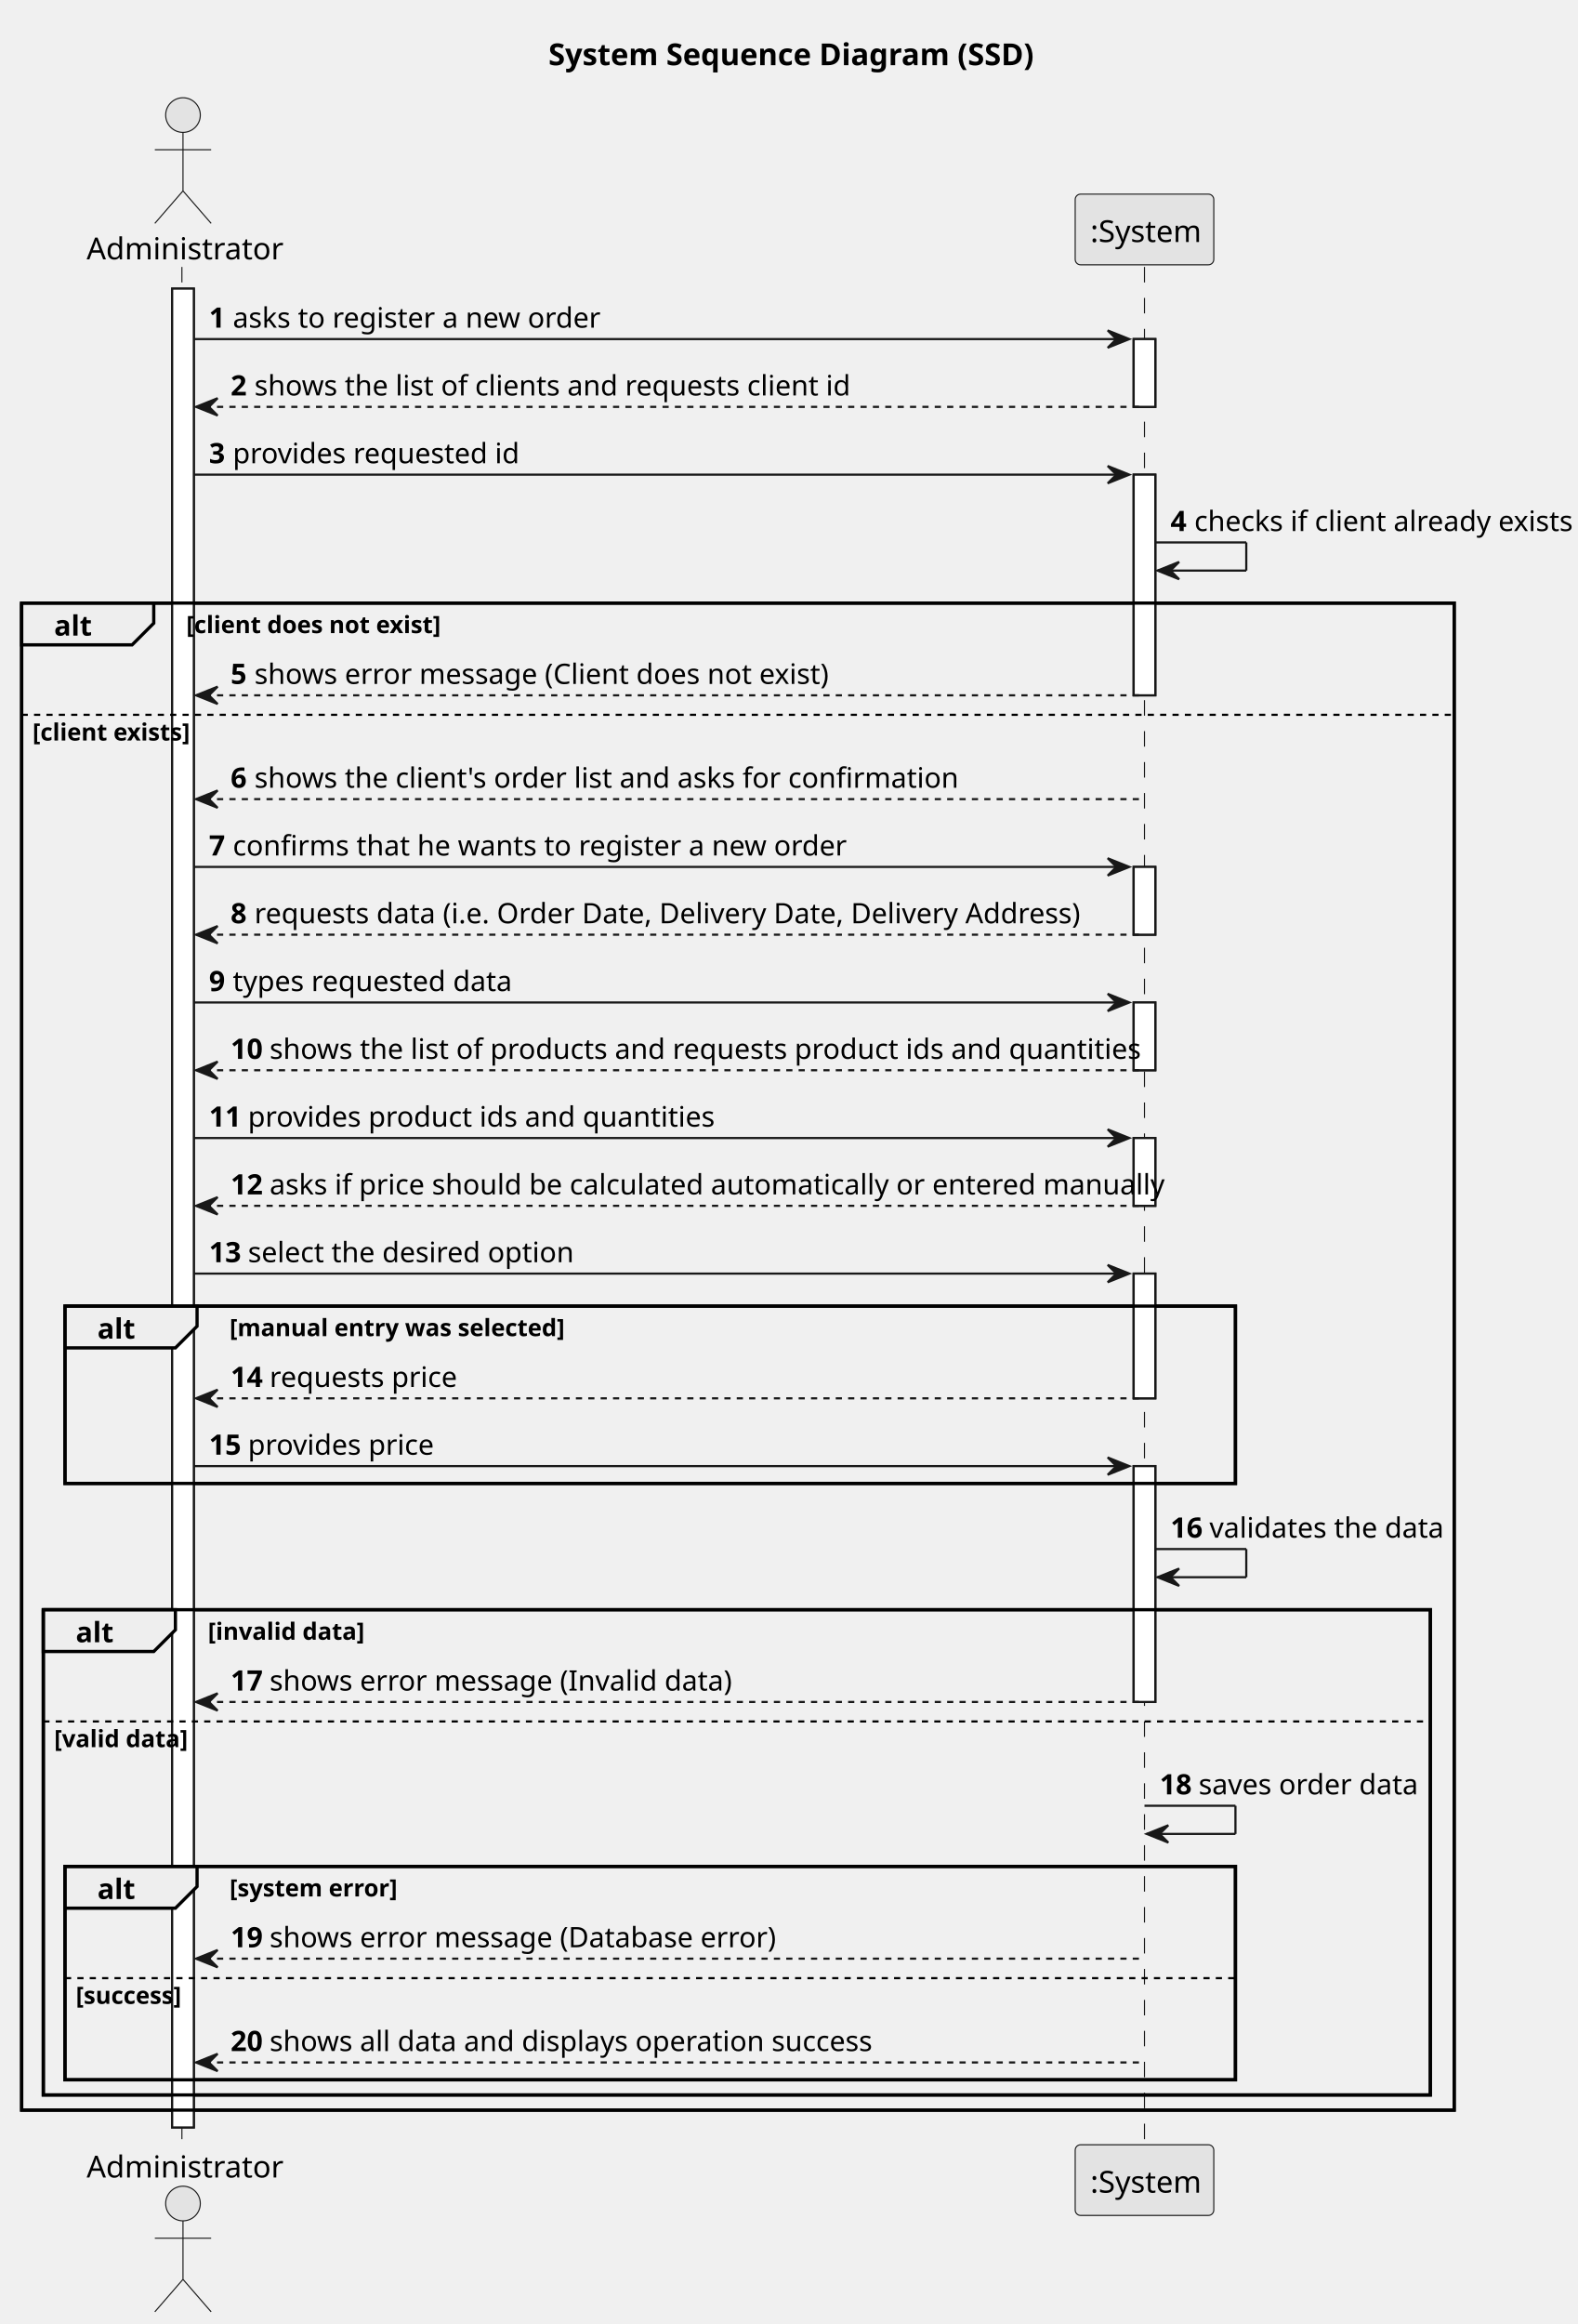
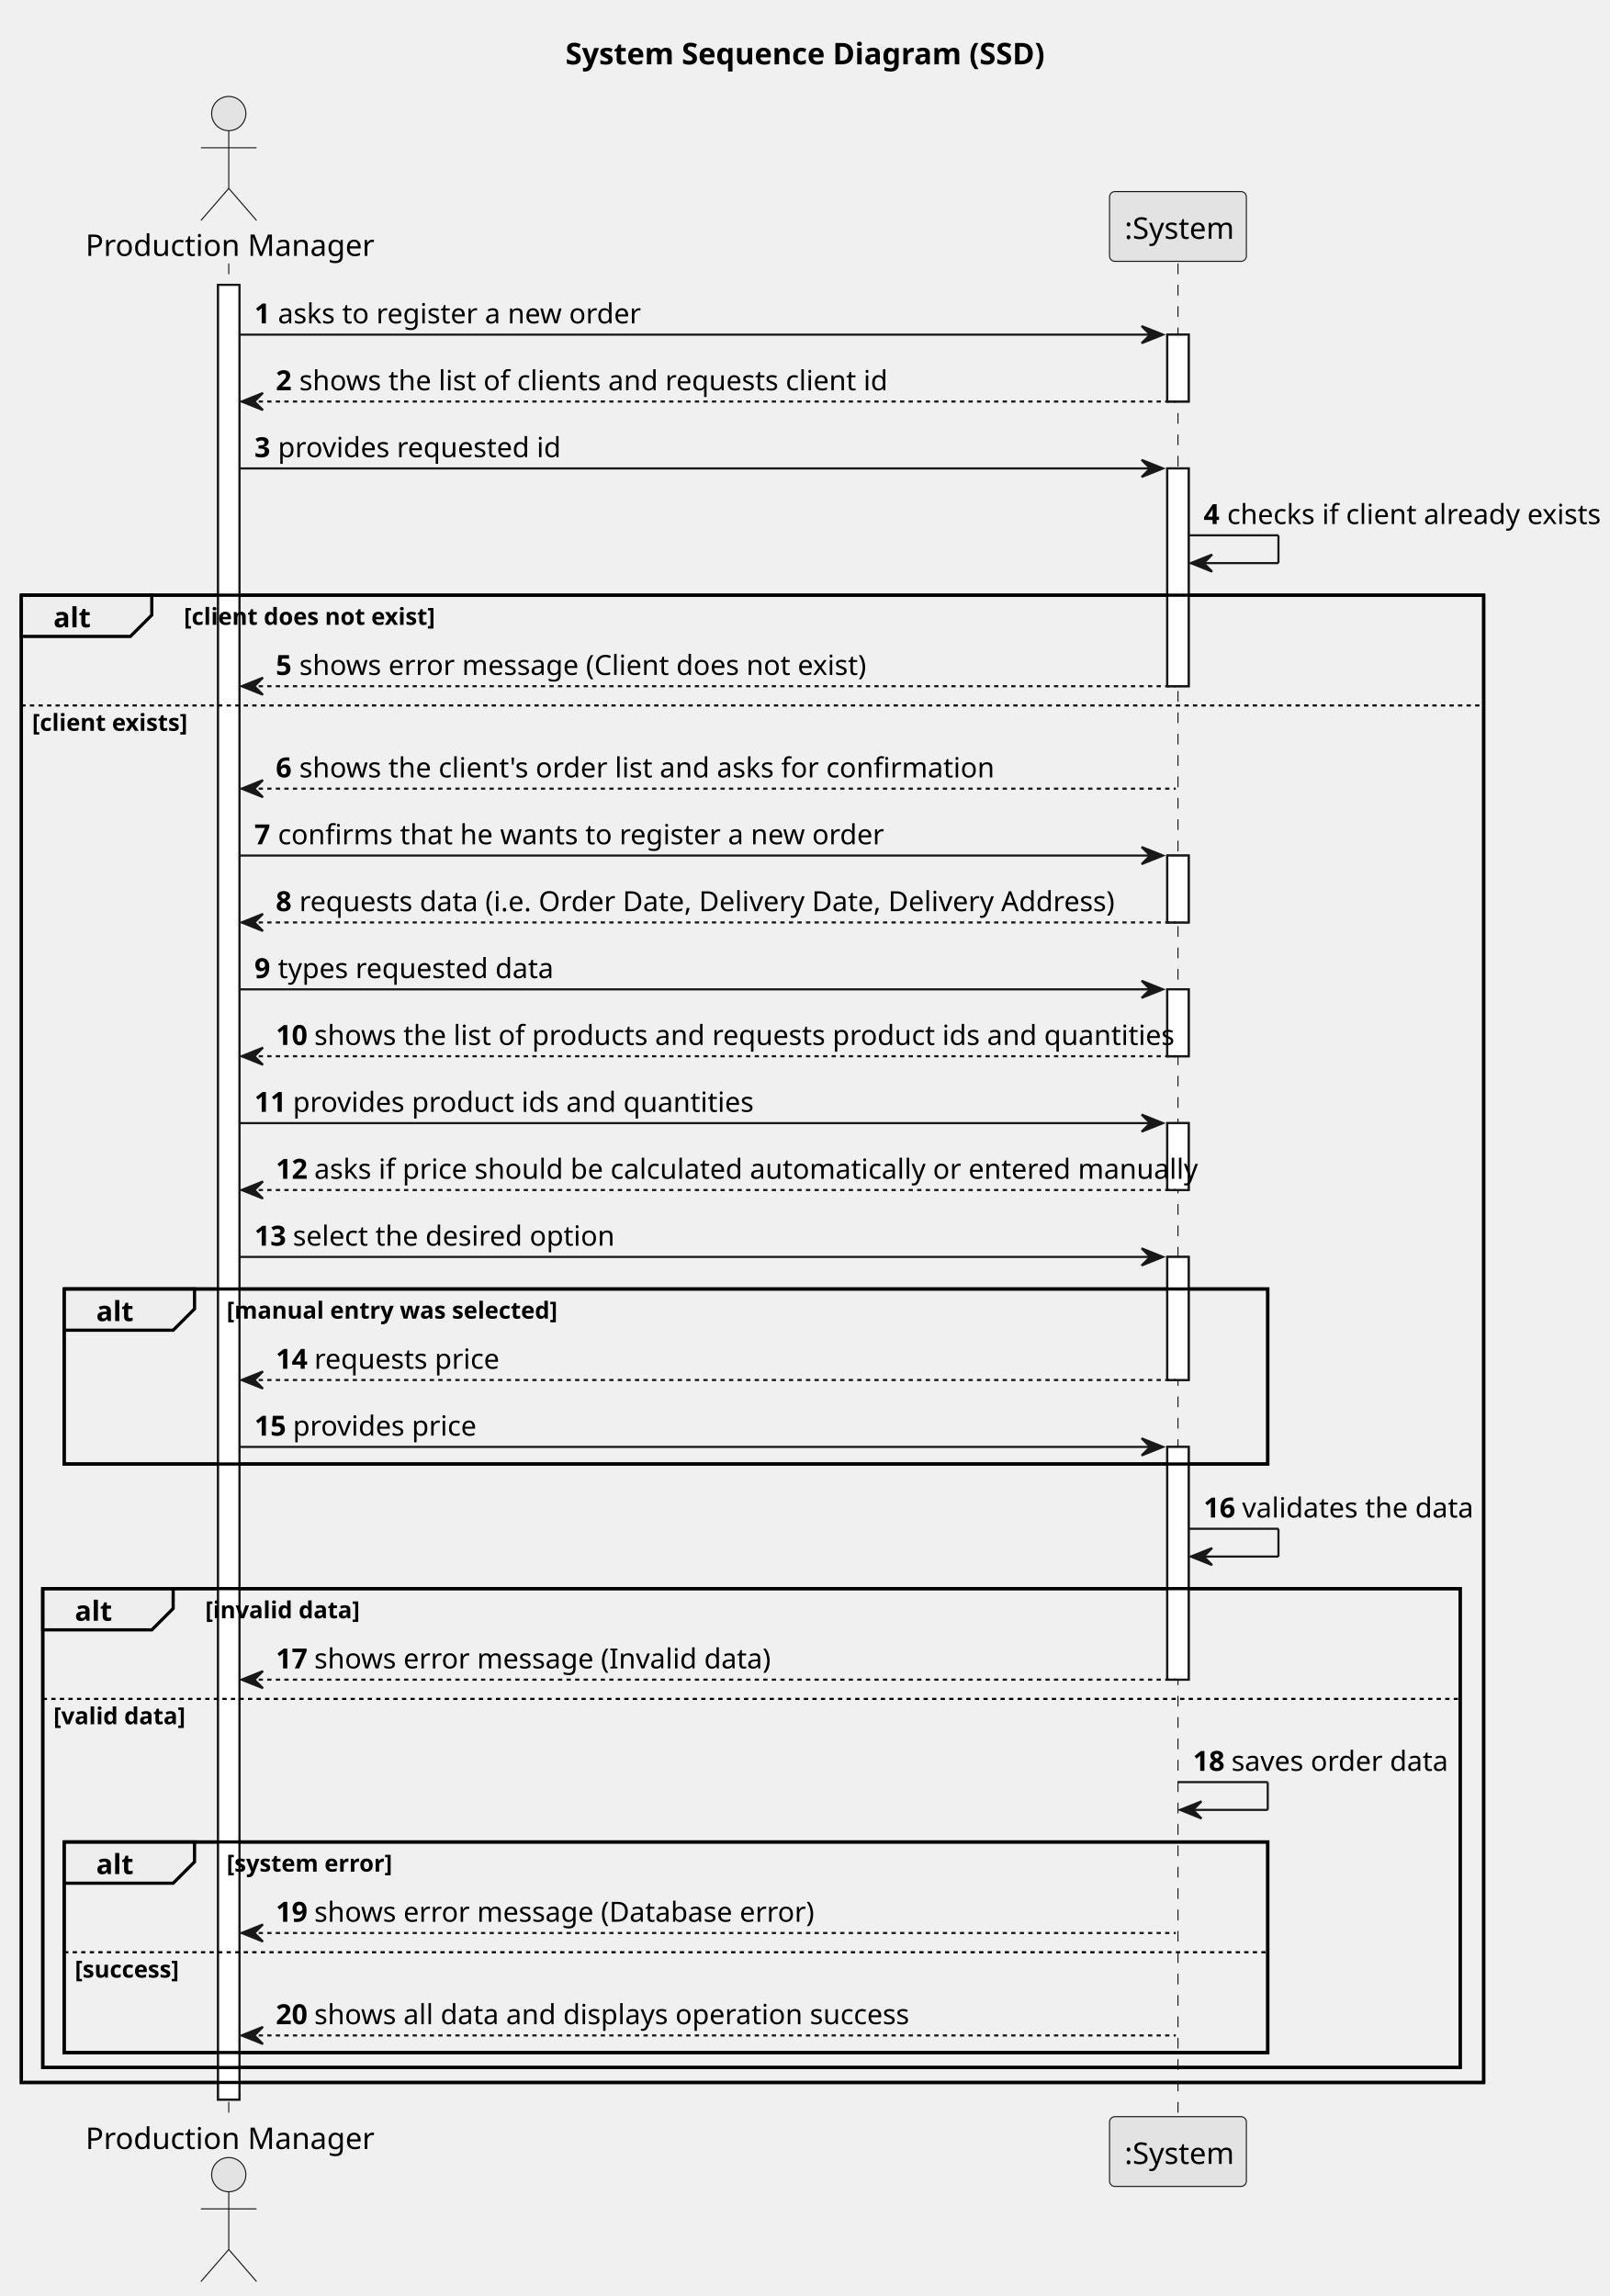
- <svg xmlns="http://www.w3.org/2000/svg" contentStyleType="text/css" height="751.8px" preserveAspectRatio="none" style="width:510px;height:751px;background:#FFFFFF;" version="1.1" viewBox="0 0 510 751" width="511px" zoomAndPan="magnify">
+ <svg xmlns="http://www.w3.org/2000/svg" contentStyleType="text/css" height="1074px" preserveAspectRatio="none" style="width:753px;height:1074px;background:#FFFFFF;" version="1.1" viewBox="0 0 753 1074" width="753px" zoomAndPan="magnify">
  <defs />
  <g>
-     <text fill="#000000" font-family="sans-serif" font-size="9.8" font-weight="bold" lengthAdjust="spacing" textLength="159.6" x="177.275" y="21.075">System Sequence Diagram (SSD)</text>
-     <rect fill="#FFFFFF" height="594.214" style="stroke:#181818;stroke-width:0.7;" width="7" x="55.65" y="93.269" />
-     <rect fill="#FFFFFF" height="21.904" style="stroke:#181818;stroke-width:0.7;" width="7" x="366.45" y="109.573" />
-     <rect fill="#FFFFFF" height="71.311" style="stroke:#181818;stroke-width:0.7;" width="7" x="366.45" y="153.381" />
-     <rect fill="#FFFFFF" height="21.904" style="stroke:#181818;stroke-width:0.7;" width="7" x="366.45" y="280.141" />
-     <rect fill="#FFFFFF" height="21.904" style="stroke:#181818;stroke-width:0.7;" width="7" x="366.45" y="323.948" />
-     <rect fill="#FFFFFF" height="21.904" style="stroke:#181818;stroke-width:0.7;" width="7" x="366.45" y="367.756" />
-     <rect fill="#FFFFFF" height="40.307" style="stroke:#181818;stroke-width:0.7;" width="7" x="366.45" y="411.563" />
-     <rect fill="#FFFFFF" height="76.211" style="stroke:#181818;stroke-width:0.7;" width="7" x="366.45" y="473.774" />
-     <rect fill="none" height="486.999" style="stroke:#000000;stroke-width:1.05;" width="463.05" x="7" y="194.884" />
-     <rect fill="none" height="57.311" style="stroke:#000000;stroke-width:1.05;" width="378.35" x="21" y="422.063" />
-     <rect fill="none" height="156.805" style="stroke:#000000;stroke-width:1.05;" width="448.35" x="14" y="520.178" />
-     <rect fill="none" height="68.953" style="stroke:#000000;stroke-width:1.05;" width="378.35" x="21" y="603.131" />
-     <line style="stroke:#181818;stroke-width:0.35;stroke-dasharray:5.0,5.0;" x1="58.8" x2="58.8" y1="86.269" y2="693.783" />
-     <line style="stroke:#181818;stroke-width:0.35;stroke-dasharray:5.0,5.0;" x1="369.95" x2="369.95" y1="86.269" y2="693.783" />
-     <text fill="#000000" font-family="sans-serif" font-size="9.8" lengthAdjust="spacing" textLength="58.1" x="28" y="83.81">Administrator</text>
-     <ellipse cx="59.15" cy="37.185" fill="#E3E3E3" rx="5.6" ry="5.6" style="stroke:#181818;stroke-width:0.35;" />
-     <path d="M59.15,42.785 L59.15,61.685 M50.05,48.385 L68.25,48.385 M59.15,61.685 L50.05,72.185 M59.15,61.685 L68.25,72.185 " fill="none" style="stroke:#181818;stroke-width:0.35;" />
-     <text fill="#000000" font-family="sans-serif" font-size="9.8" lengthAdjust="spacing" textLength="58.1" x="28" y="703.659">Administrator</text>
-     <ellipse cx="59.15" cy="712.068" fill="#E3E3E3" rx="5.6" ry="5.6" style="stroke:#181818;stroke-width:0.35;" />
-     <path d="M59.15,717.668 L59.15,736.568 M50.05,723.268 L68.25,723.268 M59.15,736.568 L50.05,747.068 M59.15,736.568 L68.25,747.068 " fill="none" style="stroke:#181818;stroke-width:0.35;" />
-     <rect fill="#E3E3E3" height="22.835" rx="1.75" ry="1.75" style="stroke:#181818;stroke-width:0.35;" width="44.8" x="347.55" y="62.735" />
-     <text fill="#000000" font-family="sans-serif" font-size="9.8" lengthAdjust="spacing" textLength="35" x="352.45" y="78.21">:System</text>
-     <rect fill="#E3E3E3" height="22.835" rx="1.75" ry="1.75" style="stroke:#181818;stroke-width:0.35;" width="44.8" x="347.55" y="693.083" />
-     <text fill="#000000" font-family="sans-serif" font-size="9.8" lengthAdjust="spacing" textLength="35" x="352.45" y="708.559">:System</text>
-     <rect fill="#FFFFFF" height="594.214" style="stroke:#181818;stroke-width:0.7;" width="7" x="55.65" y="93.269" />
-     <rect fill="#FFFFFF" height="21.904" style="stroke:#181818;stroke-width:0.7;" width="7" x="366.45" y="109.573" />
-     <rect fill="#FFFFFF" height="71.311" style="stroke:#181818;stroke-width:0.7;" width="7" x="366.45" y="153.381" />
-     <rect fill="#FFFFFF" height="21.904" style="stroke:#181818;stroke-width:0.7;" width="7" x="366.45" y="280.141" />
-     <rect fill="#FFFFFF" height="21.904" style="stroke:#181818;stroke-width:0.7;" width="7" x="366.45" y="323.948" />
-     <rect fill="#FFFFFF" height="21.904" style="stroke:#181818;stroke-width:0.7;" width="7" x="366.45" y="367.756" />
-     <rect fill="#FFFFFF" height="40.307" style="stroke:#181818;stroke-width:0.7;" width="7" x="366.45" y="411.563" />
-     <rect fill="#FFFFFF" height="76.211" style="stroke:#181818;stroke-width:0.7;" width="7" x="366.45" y="473.774" />
-     <polygon fill="#181818" points="358.05,106.773,365.05,109.573,358.05,112.373,360.85,109.573" style="stroke:#181818;stroke-width:0.7;" />
-     <line style="stroke:#181818;stroke-width:0.7;" x1="62.65" x2="362.25" y1="109.573" y2="109.573" />
-     <text fill="#000000" font-family="sans-serif" font-size="9.1" font-weight="bold" lengthAdjust="spacing" textLength="4.9" x="67.55" y="105.889">1</text>
-     <text fill="#000000" font-family="sans-serif" font-size="9.1" lengthAdjust="spacing" textLength="112.7" x="75.25" y="105.889">asks to register a new order</text>
-     <polygon fill="#181818" points="70.35,128.677,63.35,131.477,70.35,134.277,67.55,131.477" style="stroke:#181818;stroke-width:0.7;" />
-     <line style="stroke:#181818;stroke-width:0.7;stroke-dasharray:2.0,2.0;" x1="66.15" x2="369.25" y1="131.477" y2="131.477" />
-     <text fill="#000000" font-family="sans-serif" font-size="9.1" font-weight="bold" lengthAdjust="spacing" textLength="4.9" x="74.55" y="127.793">2</text>
-     <text fill="#000000" font-family="sans-serif" font-size="9.1" lengthAdjust="spacing" textLength="184.8" x="82.25" y="127.793">shows the list of clients and requests client id</text>
-     <polygon fill="#181818" points="358.05,150.581,365.05,153.381,358.05,156.181,360.85,153.381" style="stroke:#181818;stroke-width:0.7;" />
-     <line style="stroke:#181818;stroke-width:0.7;" x1="62.65" x2="362.25" y1="153.381" y2="153.381" />
-     <text fill="#000000" font-family="sans-serif" font-size="9.1" font-weight="bold" lengthAdjust="spacing" textLength="4.9" x="67.55" y="149.697">3</text>
-     <text fill="#000000" font-family="sans-serif" font-size="9.1" lengthAdjust="spacing" textLength="85.4" x="75.25" y="149.697">provides requested id</text>
-     <line style="stroke:#181818;stroke-width:0.7;" x1="373.45" x2="402.85" y1="175.284" y2="175.284" />
-     <line style="stroke:#181818;stroke-width:0.7;" x1="402.85" x2="402.85" y1="175.284" y2="184.384" />
-     <line style="stroke:#181818;stroke-width:0.7;" x1="374.15" x2="402.85" y1="184.384" y2="184.384" />
-     <polygon fill="#181818" points="381.15,181.584,374.15,184.384,381.15,187.184,378.35,184.384" style="stroke:#181818;stroke-width:0.7;" />
-     <text fill="#000000" font-family="sans-serif" font-size="9.1" font-weight="bold" lengthAdjust="spacing" textLength="4.9" x="378.35" y="171.601">4</text>
-     <text fill="#000000" font-family="sans-serif" font-size="9.1" lengthAdjust="spacing" textLength="120.4" x="386.05" y="171.601">checks if client already exists</text>
-     <path d="M7,194.884 L49.7,194.884 L49.7,201.388 L42.7,208.388 L7,208.388 L7,194.884 " fill="#EEEEEE" style="stroke:#000000;stroke-width:1.05;" />
-     <rect fill="none" height="486.999" style="stroke:#000000;stroke-width:1.05;" width="463.05" x="7" y="194.884" />
-     <text fill="#000000" font-family="sans-serif" font-size="9.1" font-weight="bold" lengthAdjust="spacing" textLength="11.2" x="17.5" y="205.404">alt</text>
-     <text fill="#000000" font-family="sans-serif" font-size="7.7" font-weight="bold" lengthAdjust="spacing" textLength="84" x="60.2" y="204.594">[client does not exist]</text>
-     <polygon fill="#181818" points="70.35,221.892,63.35,224.692,70.35,227.492,67.55,224.692" style="stroke:#181818;stroke-width:0.7;" />
-     <line style="stroke:#181818;stroke-width:0.7;stroke-dasharray:2.0,2.0;" x1="66.15" x2="369.25" y1="224.692" y2="224.692" />
-     <text fill="#000000" font-family="sans-serif" font-size="9.1" font-weight="bold" lengthAdjust="spacing" textLength="4.9" x="74.55" y="221.008">5</text>
-     <text fill="#000000" font-family="sans-serif" font-size="9.1" lengthAdjust="spacing" textLength="178.5" x="82.25" y="221.008">shows error message (Client does not exist)</text>
-     <line style="stroke:#000000;stroke-width:0.7;stroke-dasharray:2.0,2.0;" x1="7" x2="470.05" y1="230.992" y2="230.992" />
-     <text fill="#000000" font-family="sans-serif" font-size="7.7" font-weight="bold" lengthAdjust="spacing" textLength="52.5" x="10.5" y="239.301">[client exists]</text>
-     <polygon fill="#181818" points="70.35,255.437,63.35,258.237,70.35,261.037,67.55,258.237" style="stroke:#181818;stroke-width:0.7;" />
-     <line style="stroke:#181818;stroke-width:0.7;stroke-dasharray:2.0,2.0;" x1="66.15" x2="369.25" y1="258.237" y2="258.237" />
-     <text fill="#000000" font-family="sans-serif" font-size="9.1" font-weight="bold" lengthAdjust="spacing" textLength="4.9" x="74.55" y="254.553">6</text>
-     <text fill="#000000" font-family="sans-serif" font-size="9.1" lengthAdjust="spacing" textLength="214.2" x="82.25" y="254.553">shows the client's order list and asks for confirmation</text>
-     <polygon fill="#181818" points="358.05,277.341,365.05,280.141,358.05,282.941,360.85,280.141" style="stroke:#181818;stroke-width:0.7;" />
-     <line style="stroke:#181818;stroke-width:0.7;" x1="62.65" x2="362.25" y1="280.141" y2="280.141" />
-     <text fill="#000000" font-family="sans-serif" font-size="9.1" font-weight="bold" lengthAdjust="spacing" textLength="4.9" x="67.55" y="276.457">7</text>
-     <text fill="#000000" font-family="sans-serif" font-size="9.1" lengthAdjust="spacing" textLength="184.8" x="75.25" y="276.457">confirms that he wants to register a new order</text>
-     <polygon fill="#181818" points="70.35,299.245,63.35,302.045,70.35,304.844,67.55,302.045" style="stroke:#181818;stroke-width:0.7;" />
-     <line style="stroke:#181818;stroke-width:0.7;stroke-dasharray:2.0,2.0;" x1="66.15" x2="369.25" y1="302.045" y2="302.045" />
-     <text fill="#000000" font-family="sans-serif" font-size="9.1" font-weight="bold" lengthAdjust="spacing" textLength="4.9" x="74.55" y="298.361">8</text>
-     <text fill="#000000" font-family="sans-serif" font-size="9.1" lengthAdjust="spacing" textLength="255.5" x="82.25" y="298.361">requests data (i.e. Order Date, Delivery Date, Delivery Address)</text>
-     <polygon fill="#181818" points="358.05,321.148,365.05,323.948,358.05,326.748,360.85,323.948" style="stroke:#181818;stroke-width:0.7;" />
-     <line style="stroke:#181818;stroke-width:0.7;" x1="62.65" x2="362.25" y1="323.948" y2="323.948" />
-     <text fill="#000000" font-family="sans-serif" font-size="9.1" font-weight="bold" lengthAdjust="spacing" textLength="4.9" x="67.55" y="320.264">9</text>
-     <text fill="#000000" font-family="sans-serif" font-size="9.1" lengthAdjust="spacing" textLength="85.4" x="75.25" y="320.264">types requested data</text>
-     <polygon fill="#181818" points="70.35,343.052,63.35,345.852,70.35,348.652,67.55,345.852" style="stroke:#181818;stroke-width:0.7;" />
-     <line style="stroke:#181818;stroke-width:0.7;stroke-dasharray:2.0,2.0;" x1="66.15" x2="369.25" y1="345.852" y2="345.852" />
-     <text fill="#000000" font-family="sans-serif" font-size="9.1" font-weight="bold" lengthAdjust="spacing" textLength="9.8" x="74.55" y="342.168">10</text>
-     <text fill="#000000" font-family="sans-serif" font-size="9.1" lengthAdjust="spacing" textLength="266" x="87.15" y="342.168">shows the list of products and requests product ids and quantities</text>
-     <polygon fill="#181818" points="358.05,364.956,365.05,367.756,358.05,370.556,360.85,367.756" style="stroke:#181818;stroke-width:0.7;" />
-     <line style="stroke:#181818;stroke-width:0.7;" x1="62.65" x2="362.25" y1="367.756" y2="367.756" />
-     <text fill="#000000" font-family="sans-serif" font-size="9.1" font-weight="bold" lengthAdjust="spacing" textLength="9.8" x="67.55" y="364.072">11</text>
-     <text fill="#000000" font-family="sans-serif" font-size="9.1" lengthAdjust="spacing" textLength="140" x="80.15" y="364.072">provides product ids and quantities</text>
-     <polygon fill="#181818" points="70.35,386.859,63.35,389.659,70.35,392.459,67.55,389.659" style="stroke:#181818;stroke-width:0.7;" />
-     <line style="stroke:#181818;stroke-width:0.7;stroke-dasharray:2.0,2.0;" x1="66.15" x2="369.25" y1="389.659" y2="389.659" />
-     <text fill="#000000" font-family="sans-serif" font-size="9.1" font-weight="bold" lengthAdjust="spacing" textLength="9.8" x="74.55" y="385.976">12</text>
-     <text fill="#000000" font-family="sans-serif" font-size="9.1" lengthAdjust="spacing" textLength="274.4" x="87.15" y="385.976">asks if price should be calculated automatically or entered manually</text>
-     <polygon fill="#181818" points="358.05,408.763,365.05,411.563,358.05,414.363,360.85,411.563" style="stroke:#181818;stroke-width:0.7;" />
-     <line style="stroke:#181818;stroke-width:0.7;" x1="62.65" x2="362.25" y1="411.563" y2="411.563" />
-     <text fill="#000000" font-family="sans-serif" font-size="9.1" font-weight="bold" lengthAdjust="spacing" textLength="9.8" x="67.55" y="407.879">13</text>
-     <text fill="#000000" font-family="sans-serif" font-size="9.1" lengthAdjust="spacing" textLength="99.4" x="80.15" y="407.879">select the desired option</text>
-     <path d="M21,422.063 L63.7,422.063 L63.7,428.567 L56.7,435.567 L21,435.567 L21,422.063 " fill="#EEEEEE" style="stroke:#000000;stroke-width:1.05;" />
-     <rect fill="none" height="57.311" style="stroke:#000000;stroke-width:1.05;" width="378.35" x="21" y="422.063" />
-     <text fill="#000000" font-family="sans-serif" font-size="9.1" font-weight="bold" lengthAdjust="spacing" textLength="11.2" x="31.5" y="432.583">alt</text>
-     <text fill="#000000" font-family="sans-serif" font-size="7.7" font-weight="bold" lengthAdjust="spacing" textLength="109.9" x="74.2" y="431.772">[manual entry was selected]</text>
-     <polygon fill="#181818" points="70.35,449.07,63.35,451.87,70.35,454.671,67.55,451.87" style="stroke:#181818;stroke-width:0.7;" />
-     <line style="stroke:#181818;stroke-width:0.7;stroke-dasharray:2.0,2.0;" x1="66.15" x2="369.25" y1="451.87" y2="451.87" />
-     <text fill="#000000" font-family="sans-serif" font-size="9.1" font-weight="bold" lengthAdjust="spacing" textLength="9.8" x="74.55" y="448.187">14</text>
-     <text fill="#000000" font-family="sans-serif" font-size="9.1" lengthAdjust="spacing" textLength="57.4" x="87.15" y="448.187">requests price</text>
-     <polygon fill="#181818" points="358.05,470.974,365.05,473.774,358.05,476.574,360.85,473.774" style="stroke:#181818;stroke-width:0.7;" />
-     <line style="stroke:#181818;stroke-width:0.7;" x1="62.65" x2="362.25" y1="473.774" y2="473.774" />
-     <text fill="#000000" font-family="sans-serif" font-size="9.1" font-weight="bold" lengthAdjust="spacing" textLength="9.8" x="67.55" y="470.09">15</text>
-     <text fill="#000000" font-family="sans-serif" font-size="9.1" lengthAdjust="spacing" textLength="55.3" x="80.15" y="470.09">provides price</text>
-     <line style="stroke:#181818;stroke-width:0.7;" x1="373.45" x2="402.85" y1="500.578" y2="500.578" />
-     <line style="stroke:#181818;stroke-width:0.7;" x1="402.85" x2="402.85" y1="500.578" y2="509.678" />
-     <line style="stroke:#181818;stroke-width:0.7;" x1="374.15" x2="402.85" y1="509.678" y2="509.678" />
-     <polygon fill="#181818" points="381.15,506.878,374.15,509.678,381.15,512.478,378.35,509.678" style="stroke:#181818;stroke-width:0.7;" />
-     <text fill="#000000" font-family="sans-serif" font-size="9.1" font-weight="bold" lengthAdjust="spacing" textLength="9.8" x="378.35" y="496.894">16</text>
-     <text fill="#000000" font-family="sans-serif" font-size="9.1" lengthAdjust="spacing" textLength="70.7" x="390.95" y="496.894">validates the data</text>
-     <path d="M14,520.178 L56.7,520.178 L56.7,526.682 L49.7,533.682 L14,533.682 L14,520.178 " fill="#EEEEEE" style="stroke:#000000;stroke-width:1.05;" />
-     <rect fill="none" height="156.805" style="stroke:#000000;stroke-width:1.05;" width="448.35" x="14" y="520.178" />
-     <text fill="#000000" font-family="sans-serif" font-size="9.1" font-weight="bold" lengthAdjust="spacing" textLength="11.2" x="24.5" y="530.698">alt</text>
-     <text fill="#000000" font-family="sans-serif" font-size="7.7" font-weight="bold" lengthAdjust="spacing" textLength="48.3" x="67.2" y="529.887">[invalid data]</text>
-     <polygon fill="#181818" points="70.35,547.185,63.35,549.985,70.35,552.785,67.55,549.985" style="stroke:#181818;stroke-width:0.7;" />
-     <line style="stroke:#181818;stroke-width:0.7;stroke-dasharray:2.0,2.0;" x1="66.15" x2="369.25" y1="549.985" y2="549.985" />
-     <text fill="#000000" font-family="sans-serif" font-size="9.1" font-weight="bold" lengthAdjust="spacing" textLength="9.8" x="74.55" y="546.302">17</text>
-     <text fill="#000000" font-family="sans-serif" font-size="9.1" lengthAdjust="spacing" textLength="140" x="87.15" y="546.302">shows error message (Invalid data)</text>
-     <line style="stroke:#000000;stroke-width:0.7;stroke-dasharray:2.0,2.0;" x1="14" x2="462.35" y1="556.285" y2="556.285" />
-     <text fill="#000000" font-family="sans-serif" font-size="7.7" font-weight="bold" lengthAdjust="spacing" textLength="41.3" x="17.5" y="564.594">[valid data]</text>
-     <line style="stroke:#181818;stroke-width:0.7;" x1="369.95" x2="399.35" y1="583.531" y2="583.531" />
-     <line style="stroke:#181818;stroke-width:0.7;" x1="399.35" x2="399.35" y1="583.531" y2="592.631" />
-     <line style="stroke:#181818;stroke-width:0.7;" x1="370.65" x2="399.35" y1="592.631" y2="592.631" />
-     <polygon fill="#181818" points="377.65,589.831,370.65,592.631,377.65,595.431,374.85,592.631" style="stroke:#181818;stroke-width:0.7;" />
-     <text fill="#000000" font-family="sans-serif" font-size="9.1" font-weight="bold" lengthAdjust="spacing" textLength="9.8" x="374.85" y="579.847">18</text>
-     <text fill="#000000" font-family="sans-serif" font-size="9.1" lengthAdjust="spacing" textLength="66.5" x="387.45" y="579.847">saves order data</text>
-     <path d="M21,603.131 L63.7,603.131 L63.7,609.634 L56.7,616.634 L21,616.634 L21,603.131 " fill="#EEEEEE" style="stroke:#000000;stroke-width:1.05;" />
-     <rect fill="none" height="68.953" style="stroke:#000000;stroke-width:1.05;" width="378.35" x="21" y="603.131" />
-     <text fill="#000000" font-family="sans-serif" font-size="9.1" font-weight="bold" lengthAdjust="spacing" textLength="11.2" x="31.5" y="613.65">alt</text>
-     <text fill="#000000" font-family="sans-serif" font-size="7.7" font-weight="bold" lengthAdjust="spacing" textLength="57.4" x="74.2" y="612.84">[system error]</text>
-     <polygon fill="#181818" points="70.35,630.138,63.35,632.938,70.35,635.738,67.55,632.938" style="stroke:#181818;stroke-width:0.7;" />
-     <line style="stroke:#181818;stroke-width:0.7;stroke-dasharray:2.0,2.0;" x1="66.15" x2="369.25" y1="632.938" y2="632.938" />
-     <text fill="#000000" font-family="sans-serif" font-size="9.1" font-weight="bold" lengthAdjust="spacing" textLength="9.8" x="74.55" y="629.254">19</text>
-     <text fill="#000000" font-family="sans-serif" font-size="9.1" lengthAdjust="spacing" textLength="154.7" x="87.15" y="629.254">shows error message (Database error)</text>
-     <line style="stroke:#000000;stroke-width:0.7;stroke-dasharray:2.0,2.0;" x1="21" x2="399.35" y1="639.238" y2="639.238" />
-     <text fill="#000000" font-family="sans-serif" font-size="7.7" font-weight="bold" lengthAdjust="spacing" textLength="38.5" x="24.5" y="647.547">[success]</text>
-     <polygon fill="#181818" points="70.35,663.683,63.35,666.483,70.35,669.283,67.55,666.483" style="stroke:#181818;stroke-width:0.7;" />
-     <line style="stroke:#181818;stroke-width:0.7;stroke-dasharray:2.0,2.0;" x1="66.15" x2="369.25" y1="666.483" y2="666.483" />
-     <text fill="#000000" font-family="sans-serif" font-size="9.1" font-weight="bold" lengthAdjust="spacing" textLength="9.8" x="74.55" y="662.799">20</text>
-     <text fill="#000000" font-family="sans-serif" font-size="9.1" lengthAdjust="spacing" textLength="189" x="87.15" y="662.799">shows all data and displays operation success</text>
+     <text fill="#000000" font-family="sans-serif" font-size="14" font-weight="bold" lengthAdjust="spacing" textLength="228" x="264.5" y="30.107">System Sequence Diagram (SSD)</text>
+     <rect fill="#FFFFFF" height="848.877" style="stroke:#181818;stroke-width:1.0;" width="10" x="102" y="133.242" />
+     <rect fill="#FFFFFF" height="31.291" style="stroke:#181818;stroke-width:1.0;" width="10" x="546" y="156.533" />
+     <rect fill="#FFFFFF" height="101.873" style="stroke:#181818;stroke-width:1.0;" width="10" x="546" y="219.115" />
+     <rect fill="#FFFFFF" height="31.291" style="stroke:#181818;stroke-width:1.0;" width="10" x="546" y="400.201" />
+     <rect fill="#FFFFFF" height="31.291" style="stroke:#181818;stroke-width:1.0;" width="10" x="546" y="462.783" />
+     <rect fill="#FFFFFF" height="31.291" style="stroke:#181818;stroke-width:1.0;" width="10" x="546" y="525.365" />
+     <rect fill="#FFFFFF" height="57.582" style="stroke:#181818;stroke-width:1.0;" width="10" x="546" y="587.947" />
+     <rect fill="#FFFFFF" height="108.873" style="stroke:#181818;stroke-width:1.0;" width="10" x="546" y="676.82" />
+     <rect fill="none" height="695.713" style="stroke:#000000;stroke-width:1.5;" width="684" x="10" y="278.406" />
+     <rect fill="none" height="81.873" style="stroke:#000000;stroke-width:1.5;" width="563" x="30" y="602.947" />
+     <rect fill="none" height="224.008" style="stroke:#000000;stroke-width:1.5;" width="663" x="20" y="743.111" />
+     <rect fill="none" height="98.504" style="stroke:#000000;stroke-width:1.5;" width="563" x="30" y="861.615" />
+     <line style="stroke:#181818;stroke-width:0.5;stroke-dasharray:5.0,5.0;" x1="107" x2="107" y1="123.242" y2="991.119" />
+     <line style="stroke:#181818;stroke-width:0.5;stroke-dasharray:5.0,5.0;" x1="551" x2="551" y1="123.242" y2="991.119" />
+     <text fill="#000000" font-family="sans-serif" font-size="14" lengthAdjust="spacing" textLength="128" x="40" y="119.728">Production Manager</text>
+     <ellipse cx="107" cy="53.121" fill="#E3E3E3" rx="8" ry="8" style="stroke:#181818;stroke-width:0.5;" />
+     <path d="M107,61.121 L107,88.121 M94,69.121 L120,69.121 M107,88.121 L94,103.121 M107,88.121 L120,103.121 " fill="none" style="stroke:#181818;stroke-width:0.5;" />
+     <text fill="#000000" font-family="sans-serif" font-size="14" lengthAdjust="spacing" textLength="128" x="40" y="1005.227">Production Manager</text>
+     <ellipse cx="107" cy="1017.24" fill="#E3E3E3" rx="8" ry="8" style="stroke:#181818;stroke-width:0.5;" />
+     <path d="M107,1025.24 L107,1052.24 M94,1033.24 L120,1033.24 M107,1052.24 L94,1067.24 M107,1052.24 L120,1067.24 " fill="none" style="stroke:#181818;stroke-width:0.5;" />
+     <rect fill="#E3E3E3" height="32.621" rx="2.5" ry="2.5" style="stroke:#181818;stroke-width:0.5;" width="64" x="519" y="89.621" />
+     <text fill="#000000" font-family="sans-serif" font-size="14" lengthAdjust="spacing" textLength="50" x="526" y="111.728">:System</text>
+     <rect fill="#E3E3E3" height="32.621" rx="2.5" ry="2.5" style="stroke:#181818;stroke-width:0.5;" width="64" x="519" y="990.119" />
+     <text fill="#000000" font-family="sans-serif" font-size="14" lengthAdjust="spacing" textLength="50" x="526" y="1012.227">:System</text>
+     <rect fill="#FFFFFF" height="848.877" style="stroke:#181818;stroke-width:1.0;" width="10" x="102" y="133.242" />
+     <rect fill="#FFFFFF" height="31.291" style="stroke:#181818;stroke-width:1.0;" width="10" x="546" y="156.533" />
+     <rect fill="#FFFFFF" height="101.873" style="stroke:#181818;stroke-width:1.0;" width="10" x="546" y="219.115" />
+     <rect fill="#FFFFFF" height="31.291" style="stroke:#181818;stroke-width:1.0;" width="10" x="546" y="400.201" />
+     <rect fill="#FFFFFF" height="31.291" style="stroke:#181818;stroke-width:1.0;" width="10" x="546" y="462.783" />
+     <rect fill="#FFFFFF" height="31.291" style="stroke:#181818;stroke-width:1.0;" width="10" x="546" y="525.365" />
+     <rect fill="#FFFFFF" height="57.582" style="stroke:#181818;stroke-width:1.0;" width="10" x="546" y="587.947" />
+     <rect fill="#FFFFFF" height="108.873" style="stroke:#181818;stroke-width:1.0;" width="10" x="546" y="676.82" />
+     <polygon fill="#181818" points="534,152.533,544,156.533,534,160.533,538,156.533" style="stroke:#181818;stroke-width:1.0;" />
+     <line style="stroke:#181818;stroke-width:1.0;" x1="112" x2="540" y1="156.533" y2="156.533" />
+     <text fill="#000000" font-family="sans-serif" font-size="13" font-weight="bold" lengthAdjust="spacing" textLength="7" x="119" y="151.27">1</text>
+     <text fill="#000000" font-family="sans-serif" font-size="13" lengthAdjust="spacing" textLength="161" x="130" y="151.27">asks to register a new order</text>
+     <polygon fill="#181818" points="123,183.824,113,187.824,123,191.824,119,187.824" style="stroke:#181818;stroke-width:1.0;" />
+     <line style="stroke:#181818;stroke-width:1.0;stroke-dasharray:2.0,2.0;" x1="117" x2="550" y1="187.824" y2="187.824" />
+     <text fill="#000000" font-family="sans-serif" font-size="13" font-weight="bold" lengthAdjust="spacing" textLength="7" x="129" y="182.561">2</text>
+     <text fill="#000000" font-family="sans-serif" font-size="13" lengthAdjust="spacing" textLength="264" x="140" y="182.561">shows the list of clients and requests client id</text>
+     <polygon fill="#181818" points="534,215.115,544,219.115,534,223.115,538,219.115" style="stroke:#181818;stroke-width:1.0;" />
+     <line style="stroke:#181818;stroke-width:1.0;" x1="112" x2="540" y1="219.115" y2="219.115" />
+     <text fill="#000000" font-family="sans-serif" font-size="13" font-weight="bold" lengthAdjust="spacing" textLength="7" x="119" y="213.852">3</text>
+     <text fill="#000000" font-family="sans-serif" font-size="13" lengthAdjust="spacing" textLength="122" x="130" y="213.852">provides requested id</text>
+     <line style="stroke:#181818;stroke-width:1.0;" x1="556" x2="598" y1="250.406" y2="250.406" />
+     <line style="stroke:#181818;stroke-width:1.0;" x1="598" x2="598" y1="250.406" y2="263.406" />
+     <line style="stroke:#181818;stroke-width:1.0;" x1="557" x2="598" y1="263.406" y2="263.406" />
+     <polygon fill="#181818" points="567,259.406,557,263.406,567,267.406,563,263.406" style="stroke:#181818;stroke-width:1.0;" />
+     <text fill="#000000" font-family="sans-serif" font-size="13" font-weight="bold" lengthAdjust="spacing" textLength="7" x="563" y="245.144">4</text>
+     <text fill="#000000" font-family="sans-serif" font-size="13" lengthAdjust="spacing" textLength="172" x="574" y="245.144">checks if client already exists</text>
+     <path d="M10,278.406 L71,278.406 L71,287.697 L61,297.697 L10,297.697 L10,278.406 " fill="#EEEEEE" style="stroke:#000000;stroke-width:1.5;" />
+     <rect fill="none" height="695.713" style="stroke:#000000;stroke-width:1.5;" width="684" x="10" y="278.406" />
+     <text fill="#000000" font-family="sans-serif" font-size="13" font-weight="bold" lengthAdjust="spacing" textLength="16" x="25" y="293.435">alt</text>
+     <text fill="#000000" font-family="sans-serif" font-size="11" font-weight="bold" lengthAdjust="spacing" textLength="120" x="86" y="292.276">[client does not exist]</text>
+     <polygon fill="#181818" points="123,316.988,113,320.988,123,324.988,119,320.988" style="stroke:#181818;stroke-width:1.0;" />
+     <line style="stroke:#181818;stroke-width:1.0;stroke-dasharray:2.0,2.0;" x1="117" x2="550" y1="320.988" y2="320.988" />
+     <text fill="#000000" font-family="sans-serif" font-size="13" font-weight="bold" lengthAdjust="spacing" textLength="7" x="129" y="315.726">5</text>
+     <text fill="#000000" font-family="sans-serif" font-size="13" lengthAdjust="spacing" textLength="255" x="140" y="315.726">shows error message (Client does not exist)</text>
+     <line style="stroke:#000000;stroke-width:1.0;stroke-dasharray:2.0,2.0;" x1="10" x2="694" y1="329.988" y2="329.988" />
+     <text fill="#000000" font-family="sans-serif" font-size="11" font-weight="bold" lengthAdjust="spacing" textLength="75" x="15" y="341.858">[client exists]</text>
+     <polygon fill="#181818" points="123,364.91,113,368.91,123,372.91,119,368.91" style="stroke:#181818;stroke-width:1.0;" />
+     <line style="stroke:#181818;stroke-width:1.0;stroke-dasharray:2.0,2.0;" x1="117" x2="550" y1="368.91" y2="368.91" />
+     <text fill="#000000" font-family="sans-serif" font-size="13" font-weight="bold" lengthAdjust="spacing" textLength="7" x="129" y="363.647">6</text>
+     <text fill="#000000" font-family="sans-serif" font-size="13" lengthAdjust="spacing" textLength="306" x="140" y="363.647">shows the client's order list and asks for confirmation</text>
+     <polygon fill="#181818" points="534,396.201,544,400.201,534,404.201,538,400.201" style="stroke:#181818;stroke-width:1.0;" />
+     <line style="stroke:#181818;stroke-width:1.0;" x1="112" x2="540" y1="400.201" y2="400.201" />
+     <text fill="#000000" font-family="sans-serif" font-size="13" font-weight="bold" lengthAdjust="spacing" textLength="7" x="119" y="394.938">7</text>
+     <text fill="#000000" font-family="sans-serif" font-size="13" lengthAdjust="spacing" textLength="264" x="130" y="394.938">confirms that he wants to register a new order</text>
+     <polygon fill="#181818" points="123,427.492,113,431.492,123,435.492,119,431.492" style="stroke:#181818;stroke-width:1.0;" />
+     <line style="stroke:#181818;stroke-width:1.0;stroke-dasharray:2.0,2.0;" x1="117" x2="550" y1="431.492" y2="431.492" />
+     <text fill="#000000" font-family="sans-serif" font-size="13" font-weight="bold" lengthAdjust="spacing" textLength="7" x="129" y="426.229">8</text>
+     <text fill="#000000" font-family="sans-serif" font-size="13" lengthAdjust="spacing" textLength="365" x="140" y="426.229">requests data (i.e. Order Date, Delivery Date, Delivery Address)</text>
+     <polygon fill="#181818" points="534,458.783,544,462.783,534,466.783,538,462.783" style="stroke:#181818;stroke-width:1.0;" />
+     <line style="stroke:#181818;stroke-width:1.0;" x1="112" x2="540" y1="462.783" y2="462.783" />
+     <text fill="#000000" font-family="sans-serif" font-size="13" font-weight="bold" lengthAdjust="spacing" textLength="7" x="119" y="457.521">9</text>
+     <text fill="#000000" font-family="sans-serif" font-size="13" lengthAdjust="spacing" textLength="122" x="130" y="457.521">types requested data</text>
+     <polygon fill="#181818" points="123,490.074,113,494.074,123,498.074,119,494.074" style="stroke:#181818;stroke-width:1.0;" />
+     <line style="stroke:#181818;stroke-width:1.0;stroke-dasharray:2.0,2.0;" x1="117" x2="550" y1="494.074" y2="494.074" />
+     <text fill="#000000" font-family="sans-serif" font-size="13" font-weight="bold" lengthAdjust="spacing" textLength="14" x="129" y="488.812">10</text>
+     <text fill="#000000" font-family="sans-serif" font-size="13" lengthAdjust="spacing" textLength="380" x="147" y="488.812">shows the list of products and requests product ids and quantities</text>
+     <polygon fill="#181818" points="534,521.365,544,525.365,534,529.365,538,525.365" style="stroke:#181818;stroke-width:1.0;" />
+     <line style="stroke:#181818;stroke-width:1.0;" x1="112" x2="540" y1="525.365" y2="525.365" />
+     <text fill="#000000" font-family="sans-serif" font-size="13" font-weight="bold" lengthAdjust="spacing" textLength="14" x="119" y="520.102">11</text>
+     <text fill="#000000" font-family="sans-serif" font-size="13" lengthAdjust="spacing" textLength="200" x="137" y="520.102">provides product ids and quantities</text>
+     <polygon fill="#181818" points="123,552.656,113,556.656,123,560.656,119,556.656" style="stroke:#181818;stroke-width:1.0;" />
+     <line style="stroke:#181818;stroke-width:1.0;stroke-dasharray:2.0,2.0;" x1="117" x2="550" y1="556.656" y2="556.656" />
+     <text fill="#000000" font-family="sans-serif" font-size="13" font-weight="bold" lengthAdjust="spacing" textLength="14" x="129" y="551.394">12</text>
+     <text fill="#000000" font-family="sans-serif" font-size="13" lengthAdjust="spacing" textLength="392" x="147" y="551.394">asks if price should be calculated automatically or entered manually</text>
+     <polygon fill="#181818" points="534,583.947,544,587.947,534,591.947,538,587.947" style="stroke:#181818;stroke-width:1.0;" />
+     <line style="stroke:#181818;stroke-width:1.0;" x1="112" x2="540" y1="587.947" y2="587.947" />
+     <text fill="#000000" font-family="sans-serif" font-size="13" font-weight="bold" lengthAdjust="spacing" textLength="14" x="119" y="582.685">13</text>
+     <text fill="#000000" font-family="sans-serif" font-size="13" lengthAdjust="spacing" textLength="142" x="137" y="582.685">select the desired option</text>
+     <path d="M30,602.947 L91,602.947 L91,612.238 L81,622.238 L30,622.238 L30,602.947 " fill="#EEEEEE" style="stroke:#000000;stroke-width:1.5;" />
+     <rect fill="none" height="81.873" style="stroke:#000000;stroke-width:1.5;" width="563" x="30" y="602.947" />
+     <text fill="#000000" font-family="sans-serif" font-size="13" font-weight="bold" lengthAdjust="spacing" textLength="16" x="45" y="617.976">alt</text>
+     <text fill="#000000" font-family="sans-serif" font-size="11" font-weight="bold" lengthAdjust="spacing" textLength="157" x="106" y="616.817">[manual entry was selected]</text>
+     <polygon fill="#181818" points="123,641.529,113,645.529,123,649.529,119,645.529" style="stroke:#181818;stroke-width:1.0;" />
+     <line style="stroke:#181818;stroke-width:1.0;stroke-dasharray:2.0,2.0;" x1="117" x2="550" y1="645.529" y2="645.529" />
+     <text fill="#000000" font-family="sans-serif" font-size="13" font-weight="bold" lengthAdjust="spacing" textLength="14" x="129" y="640.267">14</text>
+     <text fill="#000000" font-family="sans-serif" font-size="13" lengthAdjust="spacing" textLength="82" x="147" y="640.267">requests price</text>
+     <polygon fill="#181818" points="534,672.82,544,676.82,534,680.82,538,676.82" style="stroke:#181818;stroke-width:1.0;" />
+     <line style="stroke:#181818;stroke-width:1.0;" x1="112" x2="540" y1="676.82" y2="676.82" />
+     <text fill="#000000" font-family="sans-serif" font-size="13" font-weight="bold" lengthAdjust="spacing" textLength="14" x="119" y="671.558">15</text>
+     <text fill="#000000" font-family="sans-serif" font-size="13" lengthAdjust="spacing" textLength="79" x="137" y="671.558">provides price</text>
+     <line style="stroke:#181818;stroke-width:1.0;" x1="556" x2="598" y1="715.111" y2="715.111" />
+     <line style="stroke:#181818;stroke-width:1.0;" x1="598" x2="598" y1="715.111" y2="728.111" />
+     <line style="stroke:#181818;stroke-width:1.0;" x1="557" x2="598" y1="728.111" y2="728.111" />
+     <polygon fill="#181818" points="567,724.111,557,728.111,567,732.111,563,728.111" style="stroke:#181818;stroke-width:1.0;" />
+     <text fill="#000000" font-family="sans-serif" font-size="13" font-weight="bold" lengthAdjust="spacing" textLength="14" x="563" y="709.849">16</text>
+     <text fill="#000000" font-family="sans-serif" font-size="13" lengthAdjust="spacing" textLength="101" x="581" y="709.849">validates the data</text>
+     <path d="M20,743.111 L81,743.111 L81,752.402 L71,762.402 L20,762.402 L20,743.111 " fill="#EEEEEE" style="stroke:#000000;stroke-width:1.5;" />
+     <rect fill="none" height="224.008" style="stroke:#000000;stroke-width:1.5;" width="663" x="20" y="743.111" />
+     <text fill="#000000" font-family="sans-serif" font-size="13" font-weight="bold" lengthAdjust="spacing" textLength="16" x="35" y="758.14">alt</text>
+     <text fill="#000000" font-family="sans-serif" font-size="11" font-weight="bold" lengthAdjust="spacing" textLength="69" x="96" y="756.981">[invalid data]</text>
+     <polygon fill="#181818" points="123,781.693,113,785.693,123,789.693,119,785.693" style="stroke:#181818;stroke-width:1.0;" />
+     <line style="stroke:#181818;stroke-width:1.0;stroke-dasharray:2.0,2.0;" x1="117" x2="550" y1="785.693" y2="785.693" />
+     <text fill="#000000" font-family="sans-serif" font-size="13" font-weight="bold" lengthAdjust="spacing" textLength="14" x="129" y="780.431">17</text>
+     <text fill="#000000" font-family="sans-serif" font-size="13" lengthAdjust="spacing" textLength="200" x="147" y="780.431">shows error message (Invalid data)</text>
+     <line style="stroke:#000000;stroke-width:1.0;stroke-dasharray:2.0,2.0;" x1="20" x2="683" y1="794.693" y2="794.693" />
+     <text fill="#000000" font-family="sans-serif" font-size="11" font-weight="bold" lengthAdjust="spacing" textLength="59" x="25" y="806.563">[valid data]</text>
+     <line style="stroke:#181818;stroke-width:1.0;" x1="551" x2="593" y1="833.615" y2="833.615" />
+     <line style="stroke:#181818;stroke-width:1.0;" x1="593" x2="593" y1="833.615" y2="846.615" />
+     <line style="stroke:#181818;stroke-width:1.0;" x1="552" x2="593" y1="846.615" y2="846.615" />
+     <polygon fill="#181818" points="562,842.615,552,846.615,562,850.615,558,846.615" style="stroke:#181818;stroke-width:1.0;" />
+     <text fill="#000000" font-family="sans-serif" font-size="13" font-weight="bold" lengthAdjust="spacing" textLength="14" x="558" y="828.352">18</text>
+     <text fill="#000000" font-family="sans-serif" font-size="13" lengthAdjust="spacing" textLength="95" x="576" y="828.352">saves order data</text>
+     <path d="M30,861.615 L91,861.615 L91,870.906 L81,880.906 L30,880.906 L30,861.615 " fill="#EEEEEE" style="stroke:#000000;stroke-width:1.5;" />
+     <rect fill="none" height="98.504" style="stroke:#000000;stroke-width:1.5;" width="563" x="30" y="861.615" />
+     <text fill="#000000" font-family="sans-serif" font-size="13" font-weight="bold" lengthAdjust="spacing" textLength="16" x="45" y="876.644">alt</text>
+     <text fill="#000000" font-family="sans-serif" font-size="11" font-weight="bold" lengthAdjust="spacing" textLength="82" x="106" y="875.485">[system error]</text>
+     <polygon fill="#181818" points="123,900.197,113,904.197,123,908.197,119,904.197" style="stroke:#181818;stroke-width:1.0;" />
+     <line style="stroke:#181818;stroke-width:1.0;stroke-dasharray:2.0,2.0;" x1="117" x2="550" y1="904.197" y2="904.197" />
+     <text fill="#000000" font-family="sans-serif" font-size="13" font-weight="bold" lengthAdjust="spacing" textLength="14" x="129" y="898.935">19</text>
+     <text fill="#000000" font-family="sans-serif" font-size="13" lengthAdjust="spacing" textLength="221" x="147" y="898.935">shows error message (Database error)</text>
+     <line style="stroke:#000000;stroke-width:1.0;stroke-dasharray:2.0,2.0;" x1="30" x2="593" y1="913.197" y2="913.197" />
+     <text fill="#000000" font-family="sans-serif" font-size="11" font-weight="bold" lengthAdjust="spacing" textLength="55" x="35" y="925.067">[success]</text>
+     <polygon fill="#181818" points="123,948.119,113,952.119,123,956.119,119,952.119" style="stroke:#181818;stroke-width:1.0;" />
+     <line style="stroke:#181818;stroke-width:1.0;stroke-dasharray:2.0,2.0;" x1="117" x2="550" y1="952.119" y2="952.119" />
+     <text fill="#000000" font-family="sans-serif" font-size="13" font-weight="bold" lengthAdjust="spacing" textLength="14" x="129" y="946.856">20</text>
+     <text fill="#000000" font-family="sans-serif" font-size="13" lengthAdjust="spacing" textLength="270" x="147" y="946.856">shows all data and displays operation success</text>
  </g>
</svg>
